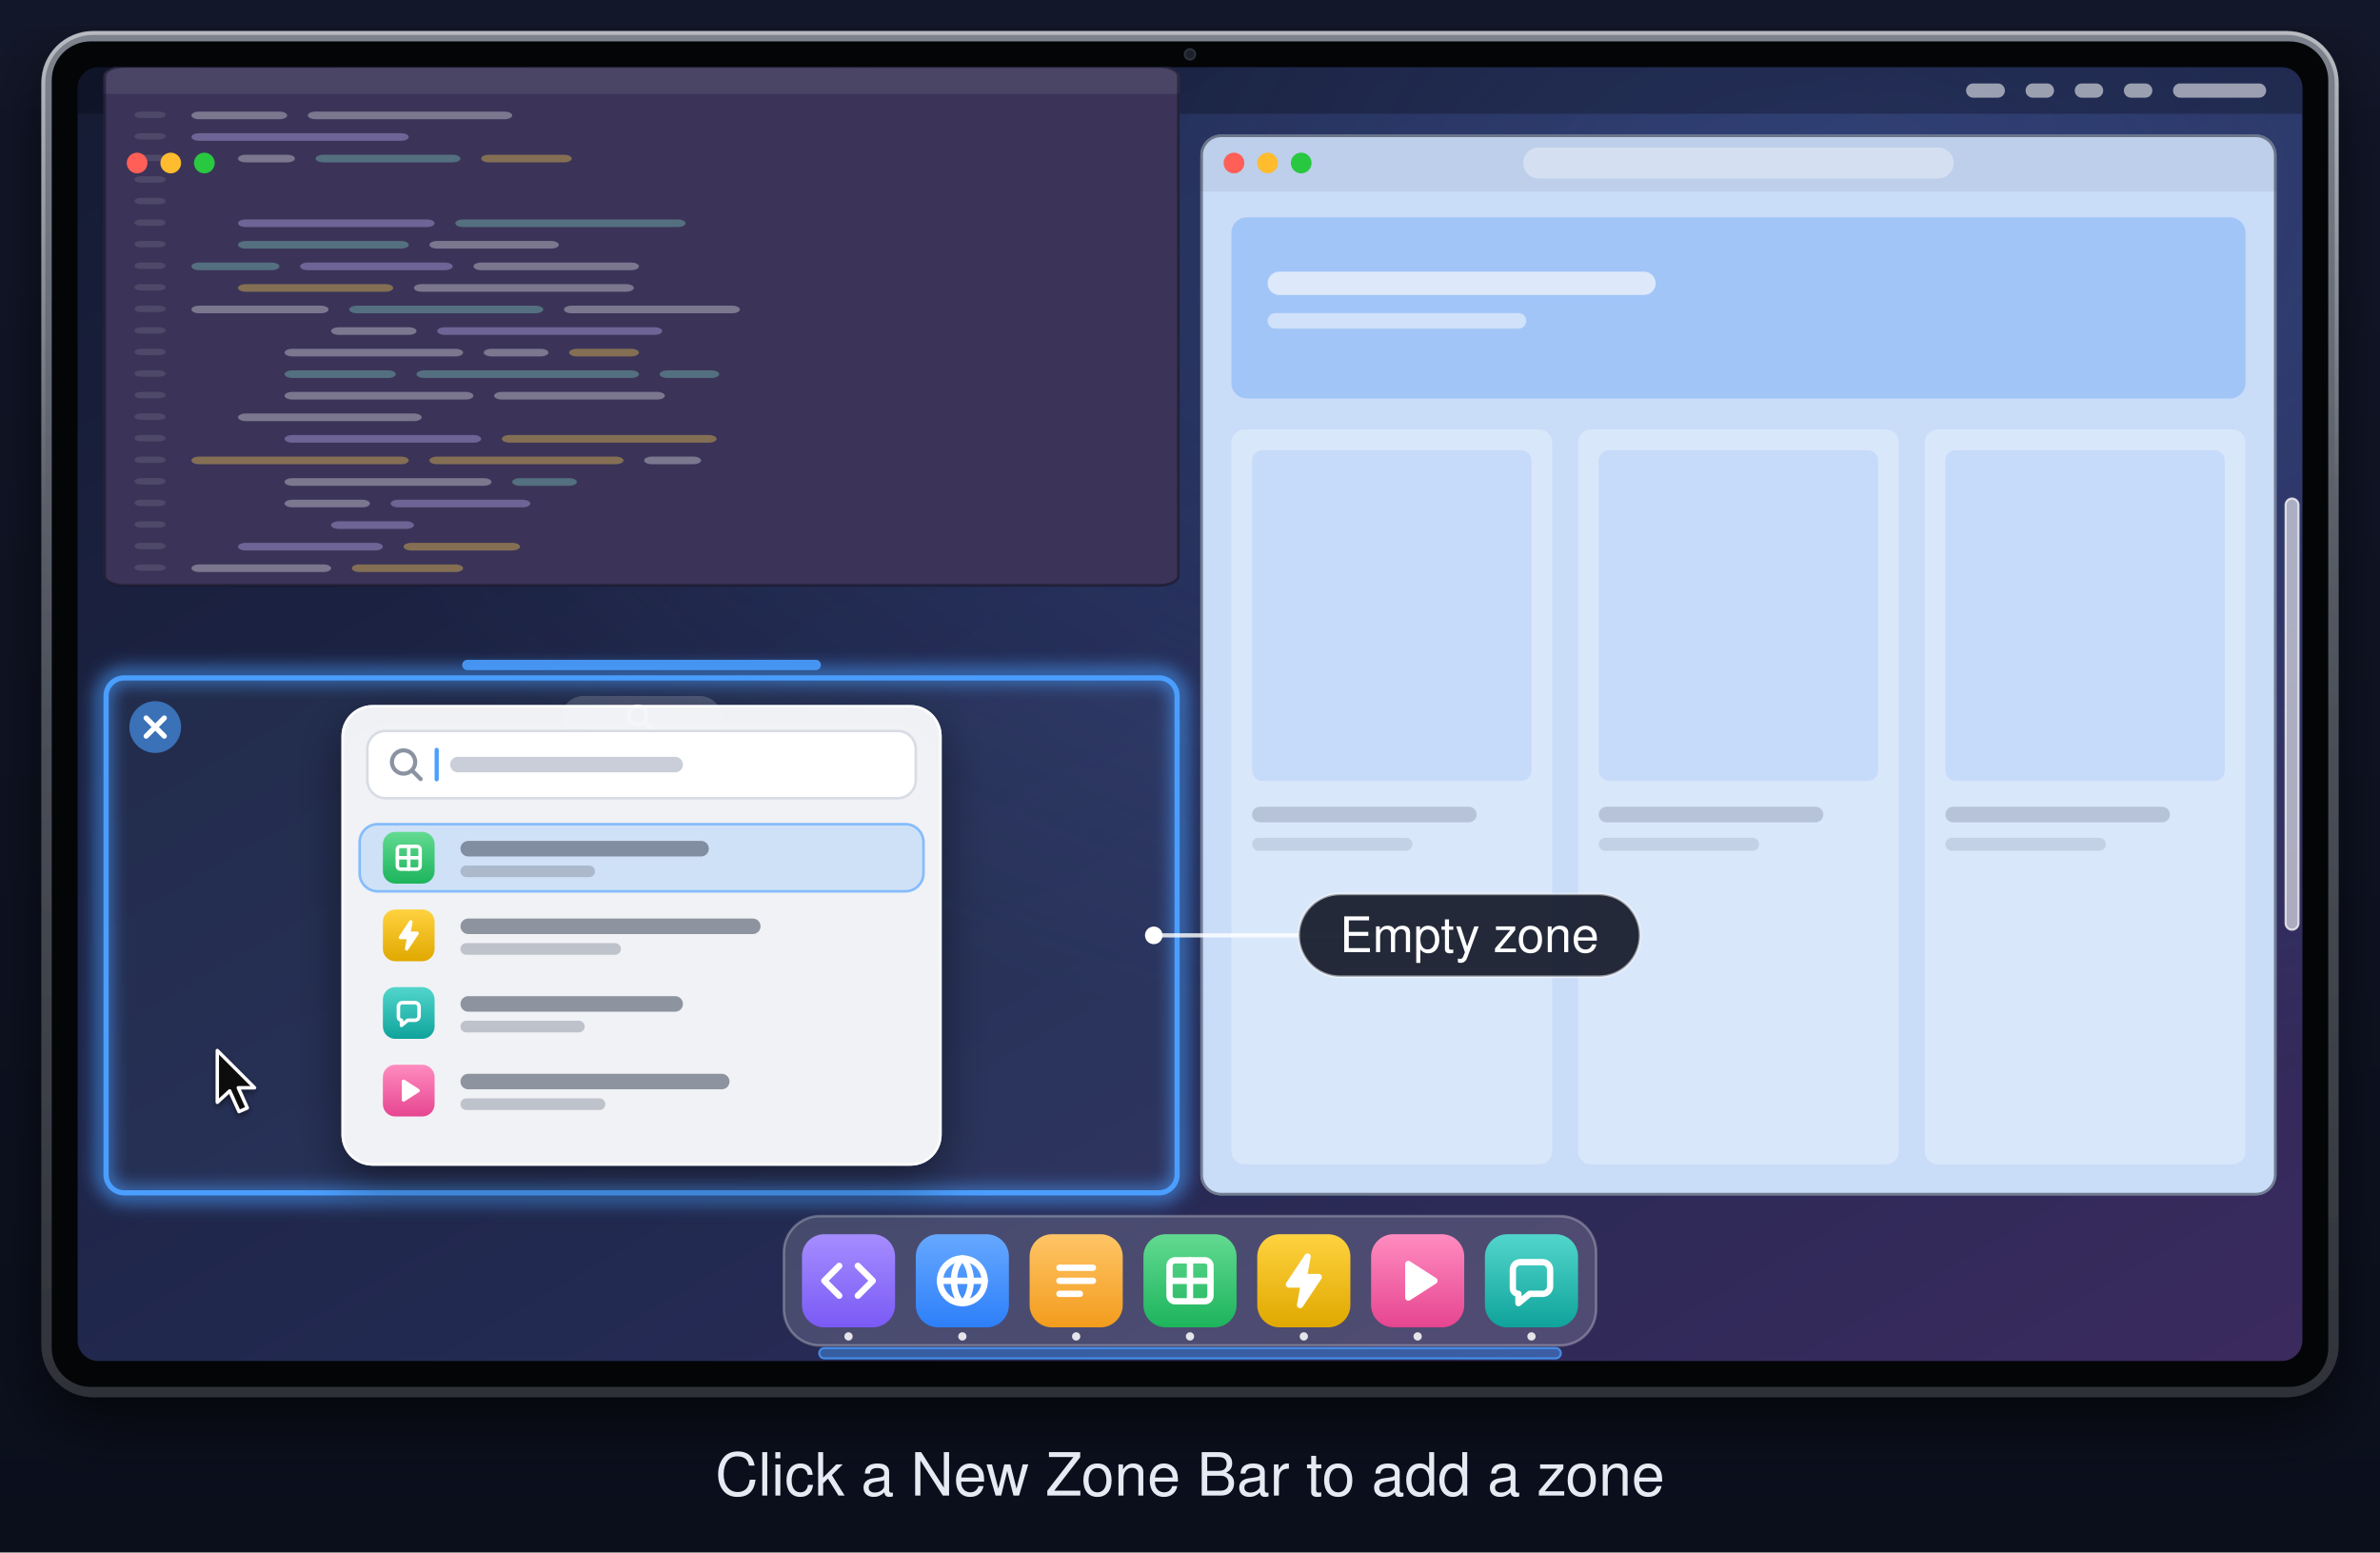
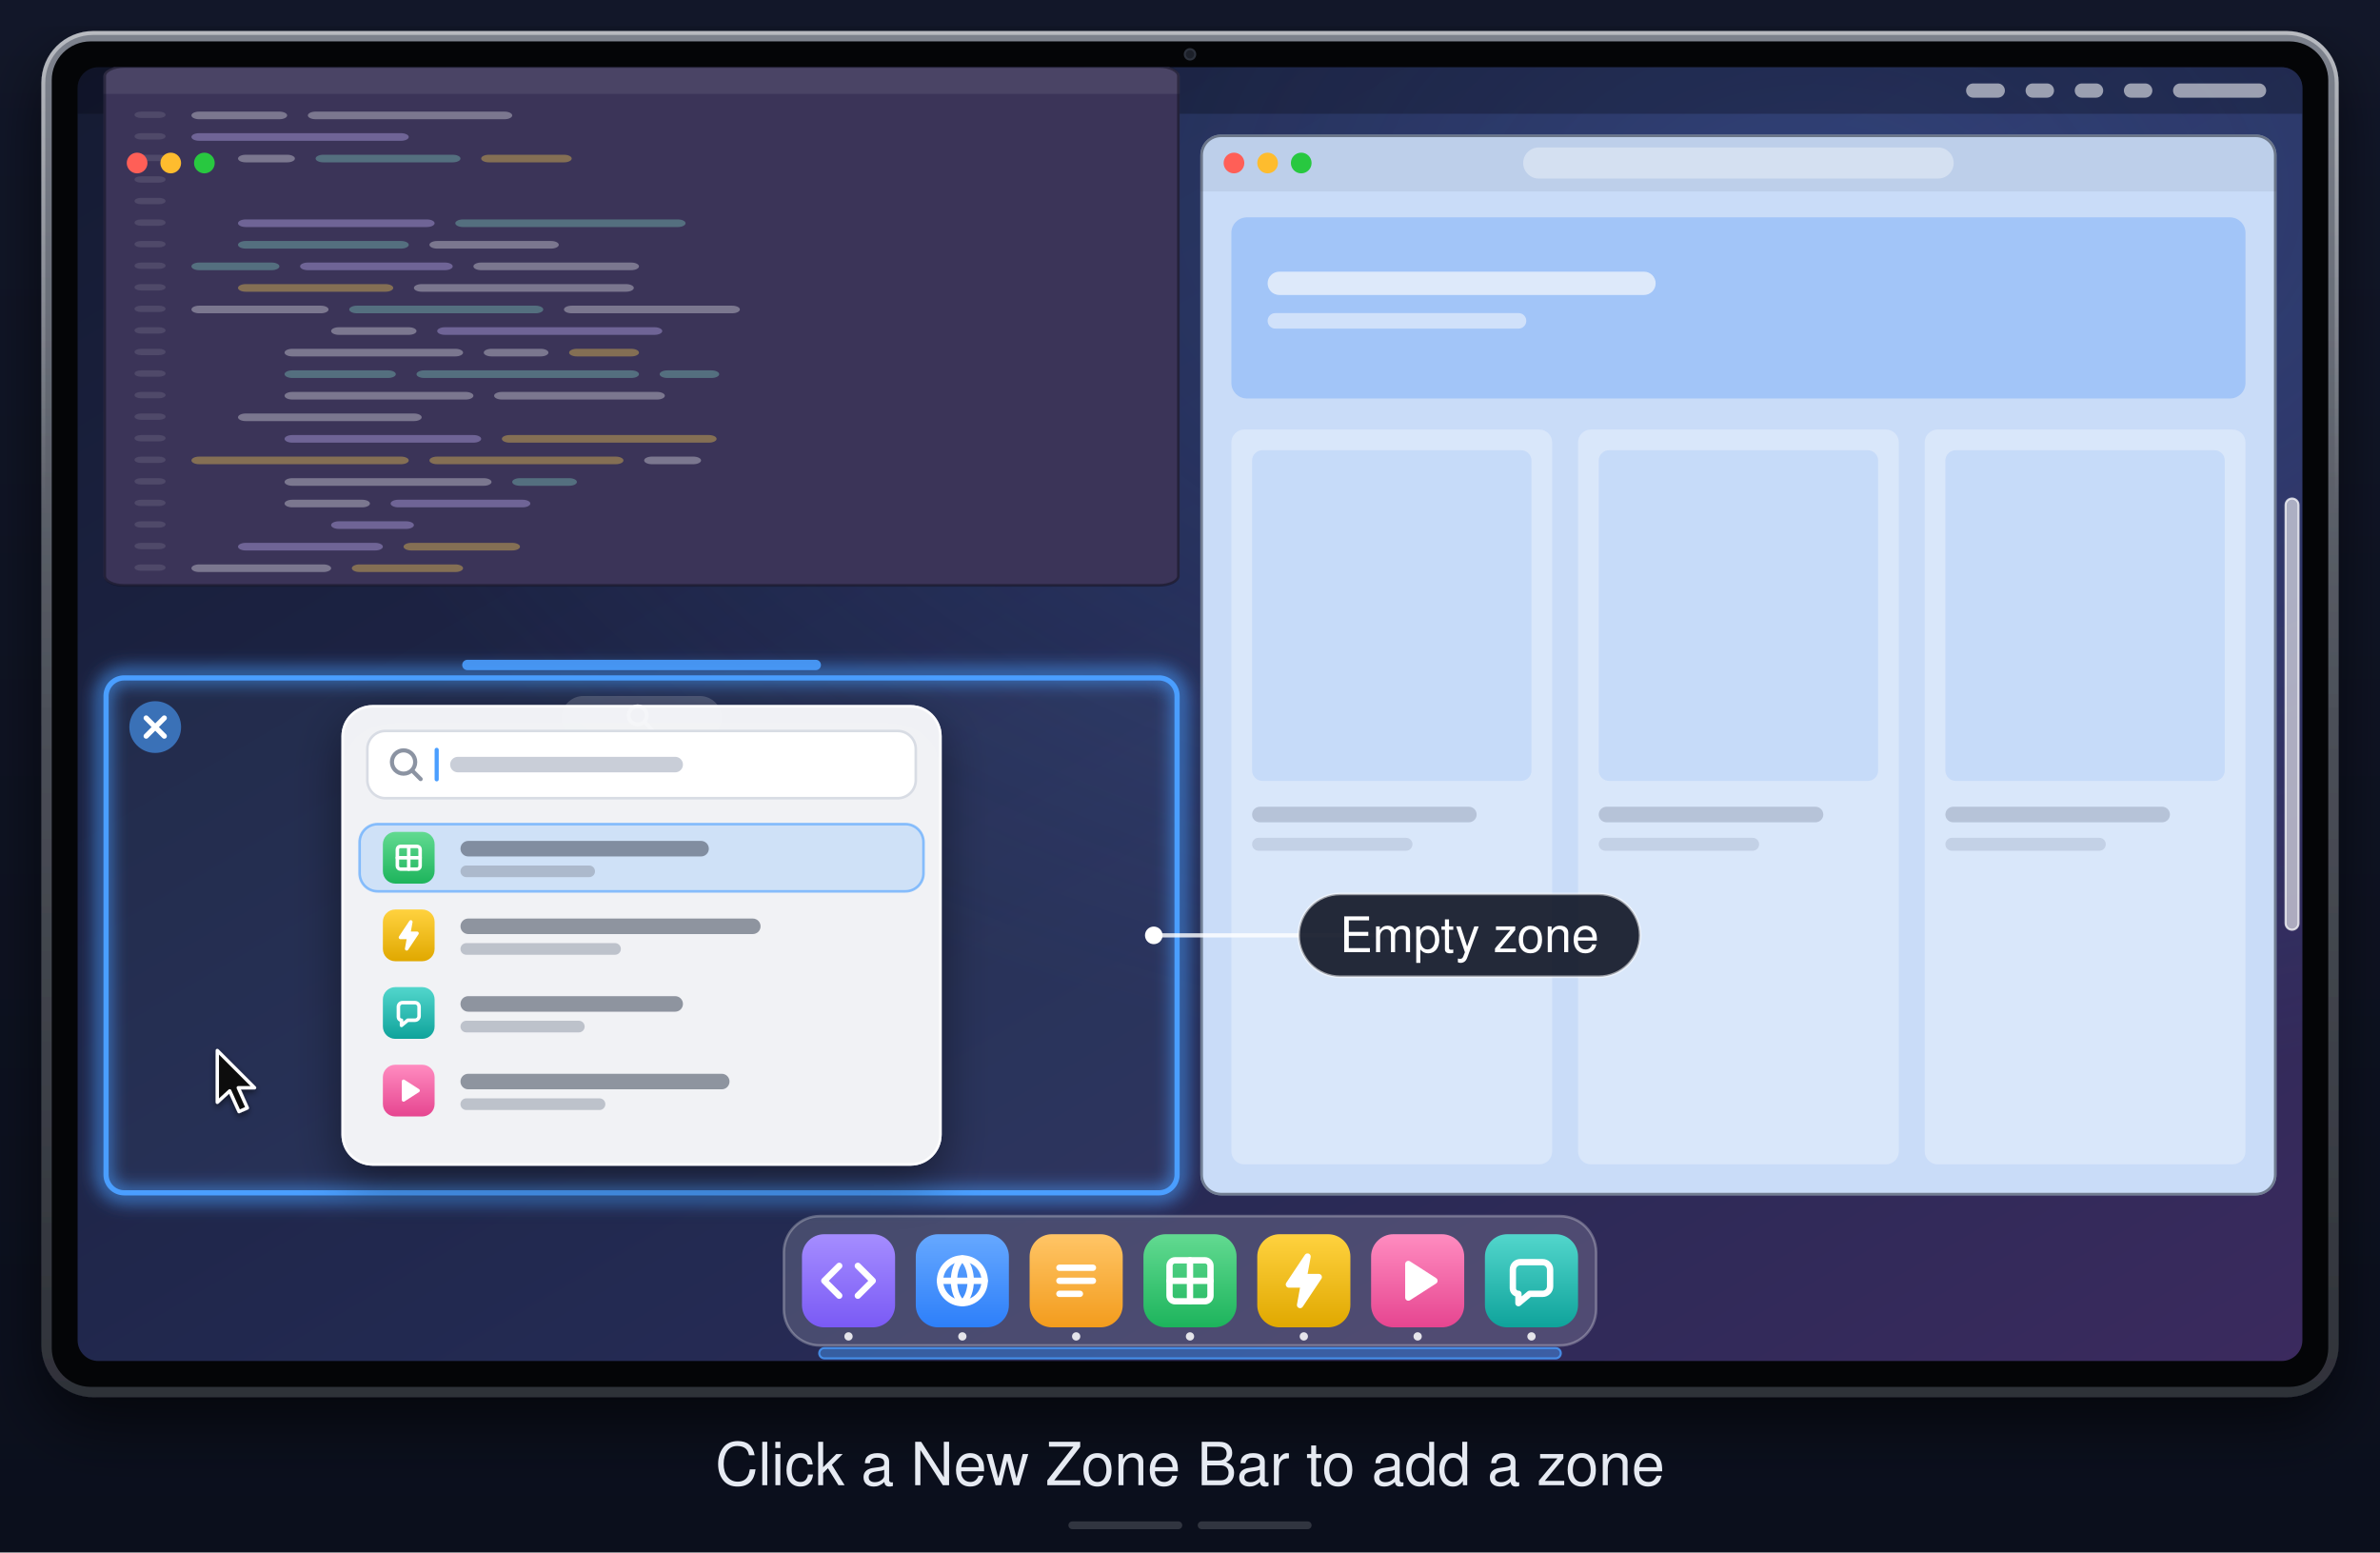
<svg xmlns="http://www.w3.org/2000/svg" viewBox="0 0 920 600" role="img" aria-labelledby="title">
  <defs>
    <linearGradient id="rim" x1="0" y1="0" x2="0" y2="1">
      <stop offset="0" stop-color="#7d828d" />
      <stop offset=".5" stop-color="#4c5059" />
      <stop offset="1" stop-color="#2f3239" />
    </linearGradient>
    <linearGradient id="rimEdge" x1="0" y1="0" x2="0" y2="1">
      <stop offset="0" stop-color="#fff" stop-opacity=".45" />
      <stop offset=".35" stop-color="#fff" stop-opacity="0" />
    </linearGradient>
    <filter id="dshadow" x="-10%" y="-10%" width="120%" height="135%">
      <feDropShadow dx="0" dy="10" stdDeviation="12" flood-color="#000" flood-opacity=".6" />
    </filter>
    <linearGradient id="stage" x1="0" y1="0" x2="0" y2="1">
      <stop offset="0" stop-color="#121729" />
      <stop offset="1" stop-color="#0b0f1c" />
    </linearGradient>
    <linearGradient id="wall1" x1="0" y1="0" x2="1" y2="1">
      <stop offset="0" stop-color="#151b33" />
      <stop offset=".6" stop-color="#232a52" />
      <stop offset="1" stop-color="#3b2a5e" />
    </linearGradient>
    <radialGradient id="wallGlow" cx=".78" cy=".1" r=".7">
      <stop offset="0" stop-color="#5b7fe0" stop-opacity=".3" />
      <stop offset="1" stop-color="#5b7fe0" stop-opacity="0" />
    </radialGradient>
    <linearGradient id="g-purple" x1="0" y1="0" x2="0" y2="1">
      <stop offset="0" stop-color="#a58dff" />
      <stop offset="1" stop-color="#7a5af5" />
    </linearGradient>
    <linearGradient id="g-blue" x1="0" y1="0" x2="0" y2="1">
      <stop offset="0" stop-color="#66a8ff" />
      <stop offset="1" stop-color="#2d7ff9" />
    </linearGradient>
    <linearGradient id="g-orange" x1="0" y1="0" x2="0" y2="1">
      <stop offset="0" stop-color="#ffc566" />
      <stop offset="1" stop-color="#f39c1d" />
    </linearGradient>
    <linearGradient id="g-green" x1="0" y1="0" x2="0" y2="1">
      <stop offset="0" stop-color="#62da91" />
      <stop offset="1" stop-color="#1db45c" />
    </linearGradient>
    <linearGradient id="g-amber" x1="0" y1="0" x2="0" y2="1">
      <stop offset="0" stop-color="#ffd23f" />
      <stop offset="1" stop-color="#e0a800" />
    </linearGradient>
    <linearGradient id="g-pink" x1="0" y1="0" x2="0" y2="1">
      <stop offset="0" stop-color="#ff8cc0" />
      <stop offset="1" stop-color="#e64590" />
    </linearGradient>
    <linearGradient id="g-teal" x1="0" y1="0" x2="0" y2="1">
      <stop offset="0" stop-color="#52d6cc" />
      <stop offset="1" stop-color="#0fa39b" />
    </linearGradient>
    <symbol id="ic-purple" viewBox="0 0 50 50">
      <rect width="50" height="50" rx="12" fill="url(#g-purple)" />
      <g fill="none" stroke="#fff" stroke-width="3.4" stroke-linecap="round" stroke-linejoin="round">
        <path d="M20 17l-8 8 8 8M30 17l8 8-8 8" />
      </g>
    </symbol>
    <symbol id="ic-blue" viewBox="0 0 50 50">
      <rect width="50" height="50" rx="12" fill="url(#g-blue)" />
      <g fill="none" stroke="#fff" stroke-width="3.4" stroke-linecap="round" stroke-linejoin="round">
        <circle cx="25" cy="25" r="12" />
        <path d="M13 25h24M25 13c-6 5-6 19 0 24M25 13c6 5 6 19 0 24" />
      </g>
    </symbol>
    <symbol id="ic-orange" viewBox="0 0 50 50">
      <rect width="50" height="50" rx="12" fill="url(#g-orange)" />
      <g fill="none" stroke="#fff" stroke-width="3.4" stroke-linecap="round" stroke-linejoin="round">
        <path d="M16 18h18M16 25h18M16 32h11" />
      </g>
    </symbol>
    <symbol id="ic-green" viewBox="0 0 50 50">
      <rect width="50" height="50" rx="12" fill="url(#g-green)" />
      <g fill="none" stroke="#fff" stroke-width="3.4" stroke-linecap="round" stroke-linejoin="round">
        <rect x="14" y="14" width="22" height="22" rx="3" />
        <path d="M14 25h22M25 14v22" />
      </g>
    </symbol>
    <symbol id="ic-amber" viewBox="0 0 50 50">
      <rect width="50" height="50" rx="12" fill="url(#g-amber)" />
      <g fill="none" stroke="#fff" stroke-width="3.4" stroke-linecap="round" stroke-linejoin="round">
        <path d="M27 12l-10 15h8l-2 11 10-15h-8z" fill="#fff" />
      </g>
    </symbol>
    <symbol id="ic-pink" viewBox="0 0 50 50">
      <rect width="50" height="50" rx="12" fill="url(#g-pink)" />
      <g fill="none" stroke="#fff" stroke-width="3.4" stroke-linecap="round" stroke-linejoin="round">
        <path d="M20 16l14 9-14 9z" fill="#fff" />
      </g>
    </symbol>
    <symbol id="ic-teal" viewBox="0 0 50 50">
      <rect width="50" height="50" rx="12" fill="url(#g-teal)" />
      <g fill="none" stroke="#fff" stroke-width="3.4" stroke-linecap="round" stroke-linejoin="round">
        <path d="M15 19a4 4 0 0 1 4-4h12a4 4 0 0 1 4 4v9a4 4 0 0 1-4 4h-7l-6 5v-5a3 3 0 0 1-3-3z" />
      </g>
    </symbol>
    <filter id="glow" x="-10%" y="-15%" width="120%" height="130%">
      <feGaussianBlur stdDeviation="3.5" />
    </filter>
    <filter id="shadow" x="-20%" y="-20%" width="140%" height="150%">
      <feDropShadow dx="0" dy="7" stdDeviation="9" flood-color="#000" flood-opacity=".45" />
    </filter>
    <filter id="cshadow" x="-60%" y="-60%" width="220%" height="220%">
      <feDropShadow dx="0" dy="1.2" stdDeviation="1.1" flood-color="#000" flood-opacity=".5" />
    </filter>
    <clipPath id="screens">
      <rect x="30" y="26" width="860" height="500" rx="8" />
    </clipPath>
  </defs>
  <style>
- @keyframes cur{0.000%{transform:translate(634px,302px) scale(1)}29.348%{transform:translate(634px,302px) scale(1);animation-timing-function:cubic-bezier(0.45,0,0.25,1)}36.957%{transform:translate(34px,276px) scale(1)}45.652%{transform:translate(34px,276px) scale(1);animation-timing-function:cubic-bezier(0.45,0,0.25,1)}52.174%{transform:translate(84px,406px) scale(1)}64.130%{transform:translate(84px,406px) scale(1);animation-timing-function:cubic-bezier(0.45,0,0.25,1)}70.652%{transform:translate(60px,281px) scale(1)}82.609%{transform:translate(60px,281px) scale(1);animation-timing-function:cubic-bezier(0.45,0,0.25,1)}91.304%{transform:translate(634px,302px) scale(1)}100.000%{transform:translate(634px,302px) scale(1)}}
- .cur{animation:cur 9.2s linear infinite;transform:translate(84px,406px) scale(1)}
- @keyframes press{0.000%{transform:scale(1)}38.587%{transform:scale(1)}39.348%{transform:scale(0.86)}40.652%{transform:scale(1)}72.283%{transform:scale(1)}73.043%{transform:scale(0.86)}74.348%{transform:scale(1)}100.000%{transform:scale(1)}}
- .press{animation:press 9.2s linear infinite;transform:scale(1);transform-origin:0px 0px}
- @keyframes rp0{0.000%{opacity:0;transform:scale(0.3)}38.913%{opacity:0;transform:scale(0.3)}38.924%{opacity:0.9;transform:scale(0.3);animation-timing-function:cubic-bezier(0.2,0.8,0.25,1)}43.804%{opacity:0;transform:scale(1.5)}43.815%{opacity:0;transform:scale(0.3)}100.000%{opacity:0;transform:scale(0.3)}}
- .rp0{animation:rp0 9.2s linear infinite;opacity:0;transform:scale(0.3);transform-origin:34px 276px}
- @keyframes rp1{0.000%{opacity:0;transform:scale(0.3)}72.609%{opacity:0;transform:scale(0.3)}72.620%{opacity:0.9;transform:scale(0.3);animation-timing-function:cubic-bezier(0.2,0.8,0.25,1)}77.500%{opacity:0;transform:scale(1.5)}77.511%{opacity:0;transform:scale(0.3)}100.000%{opacity:0;transform:scale(0.3)}}
- .rp1{animation:rp1 9.2s linear infinite;opacity:0;transform:scale(0.3);transform-origin:60px 281px}
- @keyframes split{0.000%{transform:scaleY(1)}39.130%{transform:scaleY(1);animation-timing-function:cubic-bezier(0.45,0,0.25,1)}43.478%{transform:scaleY(0.4902)}73.370%{transform:scaleY(0.4902);animation-timing-function:cubic-bezier(0.45,0,0.25,1)}77.717%{transform:scaleY(1)}100.000%{transform:scaleY(1)}}
- .split{animation:split 9.2s linear infinite;transform:scaleY(0.4902);transform-origin:0px 52px}
+ @keyframes cur{0.000%{transform:translate(634px,302px) scale(1)}33.478%{transform:translate(634px,302px) scale(1);animation-timing-function:cubic-bezier(0.45,0,0.25,1)}39.565%{transform:translate(34px,276px) scale(1)}47.174%{transform:translate(34px,276px) scale(1);animation-timing-function:cubic-bezier(0.45,0,0.25,1)}52.391%{transform:translate(84px,406px) scale(1)}65.217%{transform:translate(84px,406px) scale(1);animation-timing-function:cubic-bezier(0.45,0,0.25,1)}70.435%{transform:translate(60px,281px) scale(1)}82.609%{transform:translate(60px,281px) scale(1);animation-timing-function:cubic-bezier(0.45,0,0.25,1)}89.565%{transform:translate(634px,302px) scale(1)}100.000%{transform:translate(634px,302px) scale(1)}}
+ .cur{animation:cur 11.5s linear infinite;transform:translate(84px,406px) scale(1)}
+ @keyframes press{0.000%{transform:scale(1)}41.522%{transform:scale(1)}42.130%{transform:scale(0.86)}43.174%{transform:scale(1)}72.391%{transform:scale(1)}73.000%{transform:scale(0.86)}74.043%{transform:scale(1)}100.000%{transform:scale(1)}}
+ .press{animation:press 11.5s linear infinite;transform:scale(1);transform-origin:0px 0px}
+ @keyframes rp0{0.000%{opacity:0;transform:scale(0.3)}41.783%{opacity:0;transform:scale(0.3)}41.791%{opacity:0.9;transform:scale(0.3);animation-timing-function:cubic-bezier(0.2,0.8,0.25,1)}45.696%{opacity:0;transform:scale(1.5)}45.704%{opacity:0;transform:scale(0.3)}100.000%{opacity:0;transform:scale(0.3)}}
+ .rp0{animation:rp0 11.5s linear infinite;opacity:0;transform:scale(0.3);transform-origin:34px 276px}
+ @keyframes rp1{0.000%{opacity:0;transform:scale(0.3)}72.652%{opacity:0;transform:scale(0.3)}72.661%{opacity:0.9;transform:scale(0.3);animation-timing-function:cubic-bezier(0.2,0.8,0.25,1)}76.565%{opacity:0;transform:scale(1.5)}76.574%{opacity:0;transform:scale(0.3)}100.000%{opacity:0;transform:scale(0.3)}}
+ .rp1{animation:rp1 11.5s linear infinite;opacity:0;transform:scale(0.3);transform-origin:60px 281px}
+ @keyframes split{0.000%{transform:scaleY(1)}41.957%{transform:scaleY(1);animation-timing-function:cubic-bezier(0.45,0,0.25,1)}45.435%{transform:scaleY(0.4902)}73.261%{transform:scaleY(0.4902);animation-timing-function:cubic-bezier(0.45,0,0.25,1)}76.739%{transform:scaleY(1)}100.000%{transform:scaleY(1)}}
+ .split{animation:split 11.5s linear infinite;transform:scaleY(0.4902);transform-origin:0px 52px}
.split rect{vector-effect:non-scaling-stroke}
- @keyframes nzbar{0.000%{opacity:1}39.130%{opacity:1}41.304%{opacity:0}75.543%{opacity:0}77.717%{opacity:1}100.000%{opacity:1}}
- .nzbar{animation:nzbar 9.2s linear infinite;opacity:0}
- @keyframes empty{0.000%{opacity:0}40.761%{opacity:0}42.935%{opacity:1}72.826%{opacity:1}75.000%{opacity:0}100.000%{opacity:0}}
- .empty{animation:empty 9.2s linear infinite;opacity:1}
- @keyframes lc{0.000%{opacity:0;transform:scale(0.96)}42.935%{opacity:0;transform:scale(0.96);animation-timing-function:cubic-bezier(0.2,0.8,0.25,1)}45.652%{opacity:1;transform:scale(1)}72.609%{opacity:1;transform:scale(1)}74.783%{opacity:0;transform:scale(0.98)}100.000%{opacity:0;transform:scale(0.98)}}
- .lc{animation:lc 9.2s linear infinite;opacity:1;transform:scale(1);transform-origin:248px 361.5px}
- @keyframes barname{0.000%{opacity:0}5.435%{opacity:0}8.696%{opacity:1}28.261%{opacity:1}31.522%{opacity:0}100.000%{opacity:0}}
- .barname{animation:barname 9.2s linear infinite;opacity:0}
- @keyframes emptyname{0.000%{opacity:0}49.457%{opacity:0}52.717%{opacity:1}62.500%{opacity:1}65.761%{opacity:0}100.000%{opacity:0}}
- .emptyname{animation:emptyname 9.2s linear infinite;opacity:1}
- @keyframes cap0{0.000%{opacity:0}30.435%{opacity:0}32.609%{opacity:1}60.870%{opacity:1}63.043%{opacity:0}100.000%{opacity:0}}
- .cap0{animation:cap0 9.2s linear infinite;opacity:1}
- @keyframes cap1{0.000%{opacity:0}64.130%{opacity:0}66.304%{opacity:1}83.696%{opacity:1}85.870%{opacity:0}100.000%{opacity:0}}
- .cap1{animation:cap1 9.2s linear infinite;opacity:0}
+ @keyframes nzbar{0.000%{opacity:1}41.957%{opacity:1}43.696%{opacity:0}75.000%{opacity:0}76.739%{opacity:1}100.000%{opacity:1}}
+ .nzbar{animation:nzbar 11.5s linear infinite;opacity:0}
+ @keyframes empty{0.000%{opacity:0}43.261%{opacity:0}45.000%{opacity:1}72.826%{opacity:1}74.565%{opacity:0}100.000%{opacity:0}}
+ .empty{animation:empty 11.5s linear infinite;opacity:1}
+ @keyframes lc{0.000%{opacity:0;transform:scale(0.96)}45.000%{opacity:0;transform:scale(0.96);animation-timing-function:cubic-bezier(0.2,0.8,0.25,1)}47.174%{opacity:1;transform:scale(1)}72.652%{opacity:1;transform:scale(1)}74.391%{opacity:0;transform:scale(0.98)}100.000%{opacity:0;transform:scale(0.98)}}
+ .lc{animation:lc 11.5s linear infinite;opacity:1;transform:scale(1);transform-origin:248px 361.5px}
+ @keyframes barname{0.000%{opacity:0}6.522%{opacity:0}9.130%{opacity:1}32.609%{opacity:1}35.217%{opacity:0}100.000%{opacity:0}}
+ .barname{animation:barname 11.5s linear infinite;opacity:0}
+ @keyframes emptyname{0.000%{opacity:0}50.217%{opacity:0}52.826%{opacity:1}63.913%{opacity:1}66.522%{opacity:0}100.000%{opacity:0}}
+ .emptyname{animation:emptyname 11.5s linear infinite;opacity:1}
+ @keyframes cap0{0.000%{opacity:0}34.348%{opacity:0}36.087%{opacity:1}62.609%{opacity:1}64.348%{opacity:0}100.000%{opacity:0}}
+ .cap0{animation:cap0 11.5s linear infinite;opacity:1}
+ @keyframes cap1{0.000%{opacity:0}65.217%{opacity:0}66.957%{opacity:1}83.478%{opacity:1}85.217%{opacity:0}100.000%{opacity:0}}
+ .cap1{animation:cap1 11.5s linear infinite;opacity:0}
+ @keyframes pg0{0.000%{transform:scaleX(0)}65.217%{transform:scaleX(1)}100.000%{transform:scaleX(1)}}
+ .pg0{animation:pg0 11.5s linear infinite;transform:scaleX(0);transform-origin:413px 588px}
+ @keyframes pg1{0.000%{transform:scaleX(0)}65.217%{transform:scaleX(0)}100.000%{transform:scaleX(1)}}
+ .pg1{animation:pg1 11.5s linear infinite;transform:scaleX(0);transform-origin:463px 588px}
</style>
  <rect x="0" y="0" width="920" height="600" fill="url(#stage)" />
  <rect x="16" y="12" width="888" height="528" rx="20" fill="url(#rim)" filter="url(#dshadow)" />
  <rect x="16.75" y="12.75" width="886.5" height="526.5" rx="19.25" fill="none" stroke="url(#rimEdge)" stroke-width="1.5" />
  <rect x="20" y="16" width="880" height="520" rx="15" fill="#040507" />
  <circle cx="460" cy="21" r="2" fill="#1c2029" stroke="#2c313c" stroke-width=".8" />
  <g clip-path="url(#screens)">
    <rect x="30" y="26" width="860" height="500" fill="url(#wall1)" />
    <rect x="30" y="26" width="860" height="500" fill="url(#wallGlow)" />
    <rect x="30" y="26" width="860" height="18" fill="#05070d" fill-opacity=".28" />
    <circle cx="45" cy="35" r="4.2" fill="#fff" fill-opacity=".9" />
    <rect x="59" y="32.25" width="30" height="5.5" rx="2.75" fill="#fff" fill-opacity="0.85" />
    <rect x="100" y="32.25" width="20" height="5.5" rx="2.75" fill="#fff" fill-opacity="0.55" />
    <rect x="131" y="32.25" width="20" height="5.5" rx="2.75" fill="#fff" fill-opacity="0.55" />
    <rect x="162" y="32.25" width="26" height="5.5" rx="2.75" fill="#fff" fill-opacity="0.55" />
    <rect x="199" y="32.25" width="30" height="5.5" rx="2.75" fill="#fff" fill-opacity="0.55" />
    <rect x="840" y="32.25" width="36" height="5.5" rx="2.75" fill="#fff" fill-opacity="0.55" />
    <rect x="821" y="32.25" width="11" height="5.5" rx="2.75" fill="#fff" fill-opacity="0.55" />
    <rect x="802" y="32.25" width="11" height="5.5" rx="2.75" fill="#fff" fill-opacity="0.55" />
    <rect x="783" y="32.25" width="11" height="5.5" rx="2.75" fill="#fff" fill-opacity="0.55" />
    <rect x="760" y="32.25" width="15" height="5.5" rx="2.75" fill="#fff" fill-opacity="0.55" />
    <rect x="303" y="470" width="314" height="50" rx="14" fill="#fff" fill-opacity=".16" stroke="#fff" stroke-opacity=".28" />
    <use href="#ic-purple" x="310" y="477" width="36" height="36" />
    <circle cx="328" cy="516.5" r="1.6" fill="#fff" fill-opacity=".85" />
    <use href="#ic-blue" x="354" y="477" width="36" height="36" />
    <circle cx="372" cy="516.5" r="1.6" fill="#fff" fill-opacity=".85" />
    <use href="#ic-orange" x="398" y="477" width="36" height="36" />
    <circle cx="416" cy="516.5" r="1.6" fill="#fff" fill-opacity=".85" />
    <use href="#ic-green" x="442" y="477" width="36" height="36" />
    <circle cx="460" cy="516.5" r="1.6" fill="#fff" fill-opacity=".85" />
    <use href="#ic-amber" x="486" y="477" width="36" height="36" />
    <circle cx="504" cy="516.5" r="1.6" fill="#fff" fill-opacity=".85" />
    <use href="#ic-pink" x="530" y="477" width="36" height="36" />
    <circle cx="548" cy="516.5" r="1.6" fill="#fff" fill-opacity=".85" />
    <use href="#ic-teal" x="574" y="477" width="36" height="36" />
    <circle cx="592" cy="516.5" r="1.6" fill="#fff" fill-opacity=".85" />
    <rect x="316.67" y="521" width="286.67" height="4" rx="2" fill="#4a9eff" fill-opacity=".45" stroke="#4a9eff" stroke-opacity=".8" stroke-width=".8" />
    <g class="split">
      <rect x="40" y="52" width="416" height="410" rx="8" fill="#3b3458" />
      <path d="M40 74V60a8 8 0 0 1 8-8H448a8 8 0 0 1 8 8V74z" fill="#fff" fill-opacity=".08" />
      <g opacity="0.5">
        <rect x="52" y="88" width="12" height="5" rx="2.5" fill="#fff" fill-opacity="0.2" />
        <rect x="74" y="88" width="37" height="6" rx="3" fill="#e5e7eb" fill-opacity="0.75" />
        <rect x="119" y="88" width="79" height="6" rx="3" fill="#e5e7eb" fill-opacity="0.75" />
        <rect x="52" y="105" width="12" height="5" rx="2.5" fill="#fff" fill-opacity="0.2" />
        <rect x="74" y="105" width="84" height="6" rx="3" fill="#c4b5fd" fill-opacity="0.75" />
        <rect x="52" y="122" width="12" height="5" rx="2.5" fill="#fff" fill-opacity="0.2" />
        <rect x="92" y="122" width="22" height="6" rx="3" fill="#e5e7eb" fill-opacity="0.75" />
        <rect x="122" y="122" width="56" height="6" rx="3" fill="#7dd3c0" fill-opacity="0.75" />
        <rect x="186" y="122" width="35" height="6" rx="3" fill="#fcd34d" fill-opacity="0.75" />
        <rect x="52" y="139" width="12" height="5" rx="2.5" fill="#fff" fill-opacity="0.2" />
        <rect x="52" y="156" width="12" height="5" rx="2.5" fill="#fff" fill-opacity="0.2" />
        <rect x="52" y="173" width="12" height="5" rx="2.5" fill="#fff" fill-opacity="0.2" />
        <rect x="92" y="173" width="76" height="6" rx="3" fill="#c4b5fd" fill-opacity="0.75" />
        <rect x="176" y="173" width="89" height="6" rx="3" fill="#7dd3c0" fill-opacity="0.75" />
        <rect x="52" y="190" width="12" height="5" rx="2.5" fill="#fff" fill-opacity="0.2" />
        <rect x="92" y="190" width="66" height="6" rx="3" fill="#7dd3c0" fill-opacity="0.75" />
        <rect x="166" y="190" width="50" height="6" rx="3" fill="#e5e7eb" fill-opacity="0.75" />
        <rect x="52" y="207" width="12" height="5" rx="2.5" fill="#fff" fill-opacity="0.2" />
        <rect x="74" y="207" width="34" height="6" rx="3" fill="#7dd3c0" fill-opacity="0.75" />
        <rect x="116" y="207" width="59" height="6" rx="3" fill="#c4b5fd" fill-opacity="0.75" />
        <rect x="183" y="207" width="64" height="6" rx="3" fill="#e5e7eb" fill-opacity="0.75" />
        <rect x="52" y="224" width="12" height="5" rx="2.5" fill="#fff" fill-opacity="0.2" />
        <rect x="92" y="224" width="60" height="6" rx="3" fill="#fcd34d" fill-opacity="0.75" />
        <rect x="160" y="224" width="85" height="6" rx="3" fill="#e5e7eb" fill-opacity="0.75" />
        <rect x="52" y="241" width="12" height="5" rx="2.5" fill="#fff" fill-opacity="0.2" />
        <rect x="74" y="241" width="53" height="6" rx="3" fill="#e5e7eb" fill-opacity="0.75" />
        <rect x="135" y="241" width="75" height="6" rx="3" fill="#7dd3c0" fill-opacity="0.75" />
        <rect x="218" y="241" width="68" height="6" rx="3" fill="#e5e7eb" fill-opacity="0.75" />
        <rect x="52" y="258" width="12" height="5" rx="2.5" fill="#fff" fill-opacity="0.2" />
        <rect x="128" y="258" width="33" height="6" rx="3" fill="#e5e7eb" fill-opacity="0.75" />
        <rect x="169" y="258" width="87" height="6" rx="3" fill="#c4b5fd" fill-opacity="0.75" />
        <rect x="52" y="275" width="12" height="5" rx="2.5" fill="#fff" fill-opacity="0.2" />
        <rect x="110" y="275" width="69" height="6" rx="3" fill="#e5e7eb" fill-opacity="0.75" />
        <rect x="187" y="275" width="25" height="6" rx="3" fill="#e5e7eb" fill-opacity="0.75" />
        <rect x="220" y="275" width="27" height="6" rx="3" fill="#fcd34d" fill-opacity="0.75" />
        <rect x="52" y="292" width="12" height="5" rx="2.5" fill="#fff" fill-opacity="0.2" />
        <rect x="110" y="292" width="43" height="6" rx="3" fill="#7dd3c0" fill-opacity="0.75" />
        <rect x="161" y="292" width="86" height="6" rx="3" fill="#7dd3c0" fill-opacity="0.75" />
        <rect x="255" y="292" width="23" height="6" rx="3" fill="#7dd3c0" fill-opacity="0.75" />
        <rect x="52" y="309" width="12" height="5" rx="2.5" fill="#fff" fill-opacity="0.2" />
        <rect x="110" y="309" width="73" height="6" rx="3" fill="#e5e7eb" fill-opacity="0.75" />
        <rect x="191" y="309" width="66" height="6" rx="3" fill="#e5e7eb" fill-opacity="0.75" />
        <rect x="52" y="326" width="12" height="5" rx="2.5" fill="#fff" fill-opacity="0.2" />
        <rect x="92" y="326" width="71" height="6" rx="3" fill="#e5e7eb" fill-opacity="0.75" />
        <rect x="52" y="343" width="12" height="5" rx="2.5" fill="#fff" fill-opacity="0.2" />
        <rect x="110" y="343" width="76" height="6" rx="3" fill="#c4b5fd" fill-opacity="0.75" />
        <rect x="194" y="343" width="83" height="6" rx="3" fill="#fcd34d" fill-opacity="0.75" />
        <rect x="52" y="360" width="12" height="5" rx="2.5" fill="#fff" fill-opacity="0.2" />
        <rect x="74" y="360" width="84" height="6" rx="3" fill="#fcd34d" fill-opacity="0.75" />
        <rect x="166" y="360" width="75" height="6" rx="3" fill="#fcd34d" fill-opacity="0.75" />
        <rect x="249" y="360" width="22" height="6" rx="3" fill="#e5e7eb" fill-opacity="0.75" />
        <rect x="52" y="377" width="12" height="5" rx="2.5" fill="#fff" fill-opacity="0.2" />
        <rect x="110" y="377" width="80" height="6" rx="3" fill="#e5e7eb" fill-opacity="0.75" />
        <rect x="198" y="377" width="25" height="6" rx="3" fill="#7dd3c0" fill-opacity="0.75" />
        <rect x="52" y="394" width="12" height="5" rx="2.5" fill="#fff" fill-opacity="0.2" />
        <rect x="110" y="394" width="33" height="6" rx="3" fill="#e5e7eb" fill-opacity="0.75" />
        <rect x="151" y="394" width="54" height="6" rx="3" fill="#c4b5fd" fill-opacity="0.75" />
        <rect x="52" y="411" width="12" height="5" rx="2.5" fill="#fff" fill-opacity="0.2" />
        <rect x="128" y="411" width="32" height="6" rx="3" fill="#c4b5fd" fill-opacity="0.75" />
        <rect x="52" y="428" width="12" height="5" rx="2.5" fill="#fff" fill-opacity="0.2" />
        <rect x="92" y="428" width="56" height="6" rx="3" fill="#c4b5fd" fill-opacity="0.75" />
        <rect x="156" y="428" width="45" height="6" rx="3" fill="#fcd34d" fill-opacity="0.75" />
        <rect x="52" y="445" width="12" height="5" rx="2.5" fill="#fff" fill-opacity="0.2" />
        <rect x="74" y="445" width="54" height="6" rx="3" fill="#e5e7eb" fill-opacity="0.75" />
        <rect x="136" y="445" width="43" height="6" rx="3" fill="#fcd34d" fill-opacity="0.75" />
      </g>
      <rect x="40.5" y="52.5" width="415" height="409" rx="7.5" fill="none" stroke="#070a14" stroke-opacity=".45" />
    </g>
    <circle cx="53" cy="63" r="4" fill="#ff5f57" />
    <circle cx="66" cy="63" r="4" fill="#febc2e" />
    <circle cx="79" cy="63" r="4" fill="#28c840" />
    <rect x="464" y="52" width="416" height="410" rx="8" fill="#c9dcf8" />
    <path d="M464 74V60a8 8 0 0 1 8-8H872a8 8 0 0 1 8 8V74z" fill="#0b1020" fill-opacity=".06" />
    <g opacity="0.5">
      <rect x="588.8" y="57" width="166.4" height="12" rx="6" fill="#fff" fill-opacity=".7" />
      <rect x="476" y="84" width="392" height="70" rx="6" fill="#2d7ff9" fill-opacity=".5" />
      <rect x="490" y="105" width="150" height="9" rx="4.5" fill="#fff" fill-opacity="0.9" />
      <rect x="490" y="121" width="100" height="6" rx="3" fill="#fff" fill-opacity="0.7" />
      <rect x="476" y="166" width="124" height="284" rx="5" fill="#fff" fill-opacity=".6" />
      <rect x="484" y="174" width="108" height="127.8" rx="4" fill="#2d7ff9" fill-opacity=".2" />
      <rect x="484" y="311.8" width="86.8" height="6" rx="3" fill="#5b6475" fill-opacity="0.5" />
      <rect x="484" y="323.8" width="62" height="5" rx="2.5" fill="#8b93a2" fill-opacity="0.45" />
      <rect x="610" y="166" width="124" height="284" rx="5" fill="#fff" fill-opacity=".6" />
      <rect x="618" y="174" width="108" height="127.8" rx="4" fill="#2d7ff9" fill-opacity=".2" />
      <rect x="618" y="311.8" width="86.8" height="6" rx="3" fill="#5b6475" fill-opacity="0.5" />
      <rect x="618" y="323.8" width="62" height="5" rx="2.5" fill="#8b93a2" fill-opacity="0.45" />
      <rect x="744" y="166" width="124" height="284" rx="5" fill="#fff" fill-opacity=".6" />
      <rect x="752" y="174" width="108" height="127.8" rx="4" fill="#2d7ff9" fill-opacity=".2" />
      <rect x="752" y="311.8" width="86.8" height="6" rx="3" fill="#5b6475" fill-opacity="0.5" />
      <rect x="752" y="323.8" width="62" height="5" rx="2.5" fill="#8b93a2" fill-opacity="0.45" />
    </g>
    <circle cx="477" cy="63" r="4" fill="#ff5f57" />
    <circle cx="490" cy="63" r="4" fill="#febc2e" />
    <circle cx="503" cy="63" r="4" fill="#28c840" />
    <rect x="464.5" y="52.5" width="415" height="409" rx="7.5" fill="none" stroke="#070a14" stroke-opacity=".45" />
    <g class="nzbar">
      <rect x="31.5" y="192.67" width="5" height="166.67" rx="2.5" fill="#fff" fill-opacity=".6" stroke="#fff" stroke-opacity=".75" stroke-width=".8" />
    </g>
    <rect x="883.5" y="192.67" width="5" height="166.67" rx="2.5" fill="#fff" fill-opacity=".6" stroke="#fff" stroke-opacity=".75" stroke-width=".8" />
    <g class="empty">
      <g class="ph">
        <rect x="40" y="261" width="416" height="201" rx="8" fill="#9cc8ff" fill-opacity=".06" />
        <rect x="40" y="261" width="416" height="201" rx="8" fill="none" stroke="#4a9eff" stroke-width="4" filter="url(#glow)" />
        <rect x="41" y="262" width="414" height="199" rx="7" fill="none" stroke="#4a9eff" stroke-width="2" />
        <circle cx="60" cy="281" r="10" fill="#4a9eff" fill-opacity=".6" />
        <path d="M56.5 277.5l7 7m0-7l-7 7" stroke="#fff" stroke-width="2" stroke-linecap="round" />
        <rect x="217" y="269" width="62" height="17" rx="8.5" fill="#fff" fill-opacity=".18" />
        <circle cx="246.5" cy="276.5" r="3.5" fill="none" stroke="#fff" stroke-width="1.5" />
        <path d="M249.2 279.2l3 3" stroke="#fff" stroke-width="1.5" stroke-linecap="round" />
      </g>
      <rect x="178.67" y="255" width="138.67" height="4" rx="2" fill="#4a9eff" fill-opacity="0.9" />
    </g>
    <g class="lc">
      <rect x="132" y="272.5" width="232" height="178" rx="12" fill="#f5f6f9" fill-opacity=".97" filter="url(#shadow)" />
      <rect x="132.5" y="273" width="231" height="177" rx="11.5" fill="none" stroke="#fff" stroke-opacity=".8" />
      <rect x="142" y="282.5" width="212" height="26" rx="7" fill="#fff" stroke="#d8dce4" />
      <circle cx="156" cy="294.5" r="4.5" fill="none" stroke="#8b93a2" stroke-width="1.6" />
      <path d="M159.3 297.8l3.3 3.3" stroke="#8b93a2" stroke-width="1.6" stroke-linecap="round" />
      <g class="lccaret">
        <rect class="caret" x="168" y="289" width="1.6" height="13" rx=".8" fill="#4a9eff" />
      </g>
      <g class="lchint">
        <rect x="174" y="292.5" width="90" height="6" rx="3" fill="#c9ced8" />
      </g>
      <g class="lcsel">
        <rect x="139" y="318.5" width="218" height="26" rx="7" fill="#4a9eff" fill-opacity=".2" stroke="#4a9eff" stroke-opacity=".6" />
      </g>
      <g class="lcr0">
        <use href="#ic-green" x="148" y="321.5" width="20" height="20" />
        <rect x="178" y="325" width="96" height="6" rx="3" fill="#4d5566" fill-opacity="0.6" />
        <rect x="178" y="334.5" width="52" height="4.5" rx="2.25" fill="#8a93a3" fill-opacity="0.5" />
      </g>
      <g class="lcr1">
        <use href="#ic-amber" x="148" y="351.5" width="20" height="20" />
        <rect x="178" y="355" width="116" height="6" rx="3" fill="#4d5566" fill-opacity="0.6" />
        <rect x="178" y="364.5" width="62" height="4.5" rx="2.25" fill="#8a93a3" fill-opacity="0.5" />
      </g>
      <g class="lcr2">
        <use href="#ic-teal" x="148" y="381.5" width="20" height="20" />
        <rect x="178" y="385" width="86" height="6" rx="3" fill="#4d5566" fill-opacity="0.6" />
        <rect x="178" y="394.5" width="48" height="4.5" rx="2.25" fill="#8a93a3" fill-opacity="0.5" />
      </g>
      <g class="lcr3">
        <use href="#ic-pink" x="148" y="411.5" width="20" height="20" />
        <rect x="178" y="415" width="104" height="6" rx="3" fill="#4d5566" fill-opacity="0.6" />
        <rect x="178" y="424.5" width="56" height="4.5" rx="2.25" fill="#8a93a3" fill-opacity="0.5" />
      </g>
    </g>
    <g class="barname">
      <path d="M184 206L34 276" stroke="#fff" stroke-opacity=".8" stroke-width="1.6" />
      <circle cx="34" cy="276" r="3.4" fill="#fff" />
      <rect x="107.4" y="190" width="153.2" height="32" rx="16" fill="#0b1020" fill-opacity=".88" stroke="#fff" stroke-opacity=".55" />
      <text x="184" y="212.5" text-anchor="middle" font-family="-apple-system, BlinkMacSystemFont, 'Segoe UI', Helvetica, Arial, sans-serif" font-size="19" font-weight="500" fill="#fff">New Zone Bar</text>
    </g>
    <g class="barname">
      <path d="M736 206L886 276" stroke="#fff" stroke-opacity=".8" stroke-width="1.6" />
      <circle cx="886" cy="276" r="3.4" fill="#fff" />
      <rect x="659.4" y="190" width="153.2" height="32" rx="16" fill="#0b1020" fill-opacity=".88" stroke="#fff" stroke-opacity=".55" />
      <text x="736" y="212.5" text-anchor="middle" font-family="-apple-system, BlinkMacSystemFont, 'Segoe UI', Helvetica, Arial, sans-serif" font-size="19" font-weight="500" fill="#fff">New Zone Bar</text>
    </g>
    <g class="emptyname">
      <path d="M568 361.5L446 361.5" stroke="#fff" stroke-opacity=".8" stroke-width="1.6" />
      <circle cx="446" cy="361.5" r="3.4" fill="#fff" />
      <rect x="502" y="345.5" width="132" height="32" rx="16" fill="#0b1020" fill-opacity=".88" stroke="#fff" stroke-opacity=".55" />
      <text x="568" y="368" text-anchor="middle" font-family="-apple-system, BlinkMacSystemFont, 'Segoe UI', Helvetica, Arial, sans-serif" font-size="19" font-weight="500" fill="#fff">Empty zone</text>
    </g>
    <circle class="rp0" cx="34" cy="276" r="11" fill="none" stroke="#4a9eff" stroke-width="2.2" />
    <circle class="rp1" cx="60" cy="281" r="11" fill="none" stroke="#4a9eff" stroke-width="2.2" />
    <g class="cur">
      <g class="press">
        <path d="M0 0V20l4.8-4.4 3.6 8 3.2-1.4-3.5-7.8h6.3z" fill="#111" stroke="#fff" stroke-width="1.3" stroke-linejoin="round" filter="url(#cshadow)" />
      </g>
    </g>
  </g>
-   <text class="cap0" x="460" y="578" text-anchor="middle" font-family="-apple-system, BlinkMacSystemFont, 'Segoe UI', Helvetica, Arial, sans-serif" font-size="23" font-weight="500" fill="#e6eaf2">Click a New Zone Bar to add a zone</text>
-   <text class="cap1" x="460" y="578" text-anchor="middle" font-family="-apple-system, BlinkMacSystemFont, 'Segoe UI', Helvetica, Arial, sans-serif" font-size="23" font-weight="500" fill="#e6eaf2">Click × on an empty zone to remove it</text>
+   <text class="cap0" x="460" y="574" text-anchor="middle" font-family="-apple-system, BlinkMacSystemFont, 'Segoe UI', Helvetica, Arial, sans-serif" font-size="23" font-weight="500" fill="#e6eaf2">Click a New Zone Bar to add a zone</text>
+   <text class="cap1" x="460" y="574" text-anchor="middle" font-family="-apple-system, BlinkMacSystemFont, 'Segoe UI', Helvetica, Arial, sans-serif" font-size="23" font-weight="500" fill="#e6eaf2">Click × on an empty zone to remove it</text>
+   <rect x="413" y="588" width="44" height="3" rx="1.5" fill="#fff" fill-opacity=".16" />
+   <g class="pg0">
+     <rect x="413" y="588" width="44" height="3" rx="1.5" fill="#e6eaf2" fill-opacity=".8" />
+   </g>
+   <rect x="463" y="588" width="44" height="3" rx="1.5" fill="#fff" fill-opacity=".16" />
+   <g class="pg1">
+     <rect x="463" y="588" width="44" height="3" rx="1.5" fill="#e6eaf2" fill-opacity=".8" />
+   </g>
</svg>
